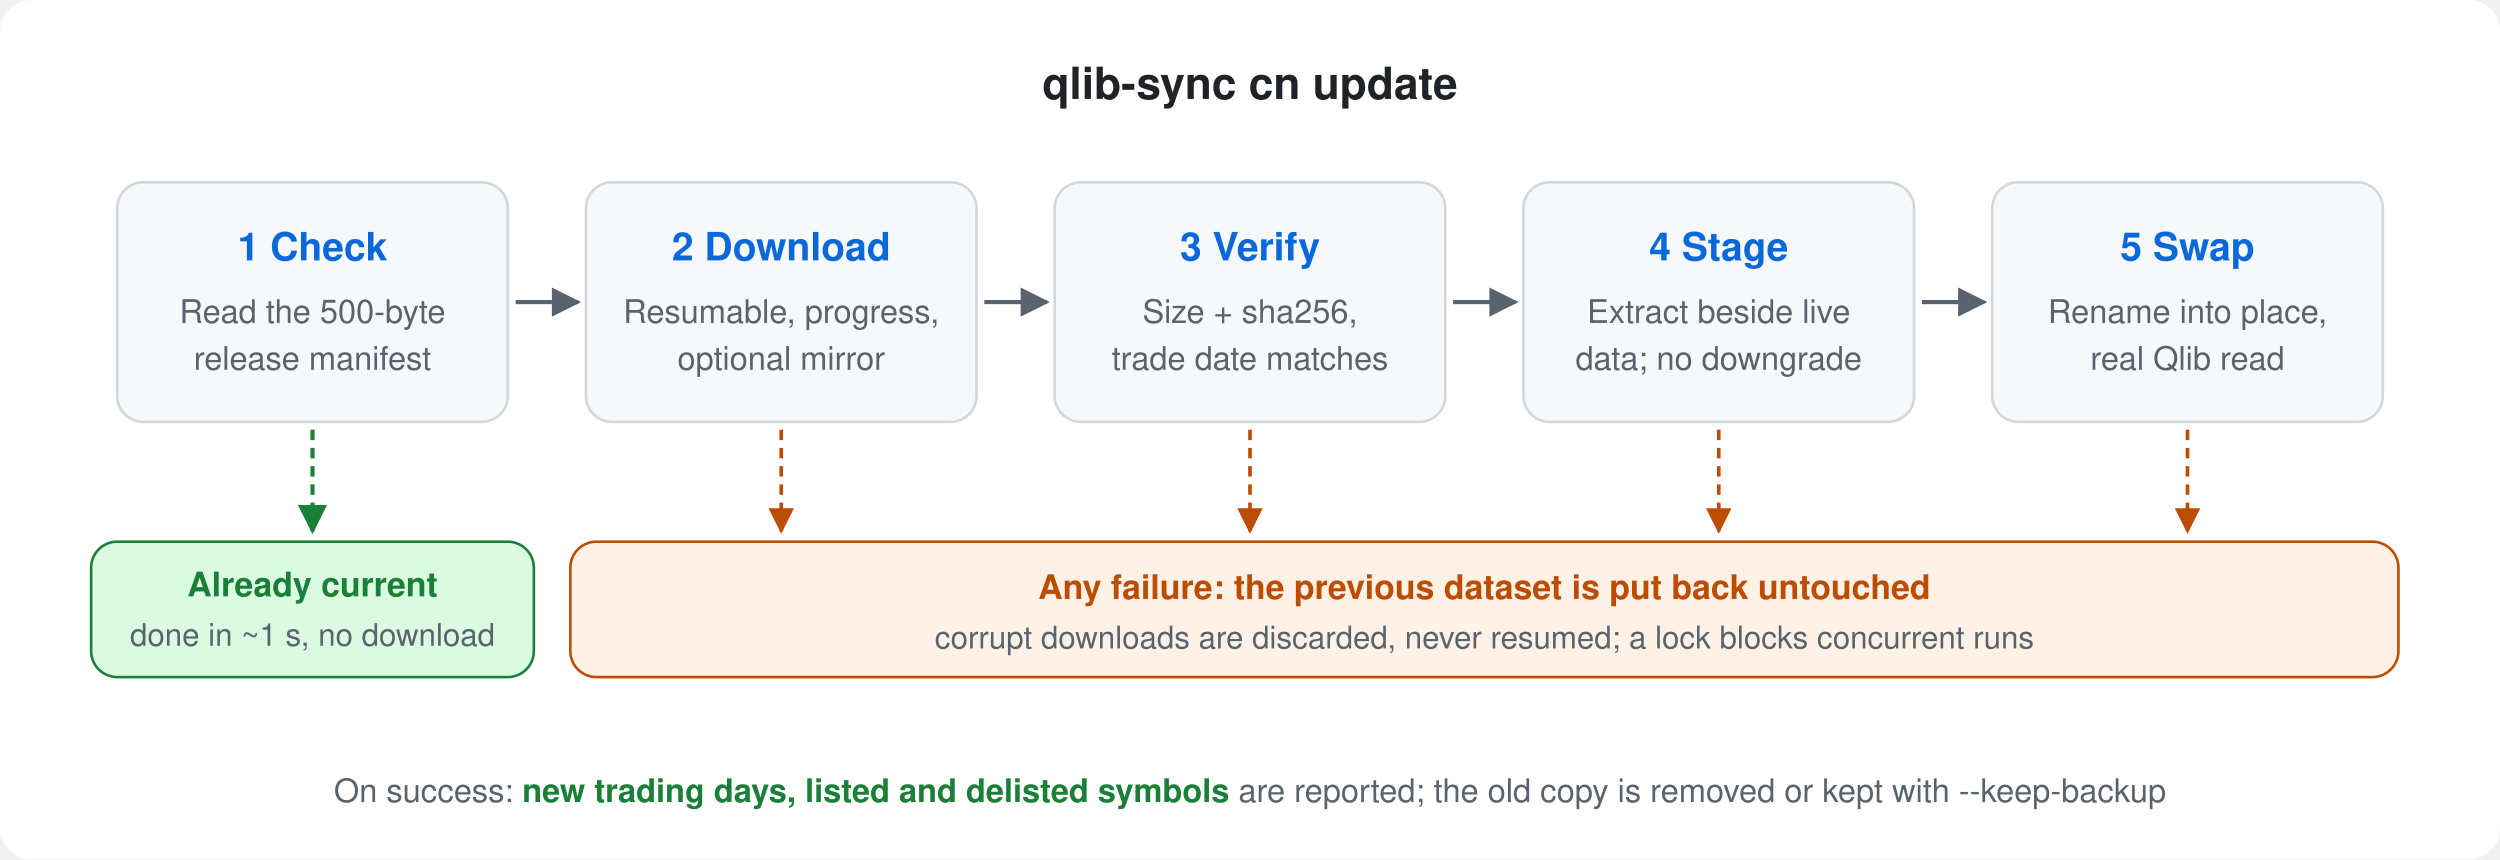
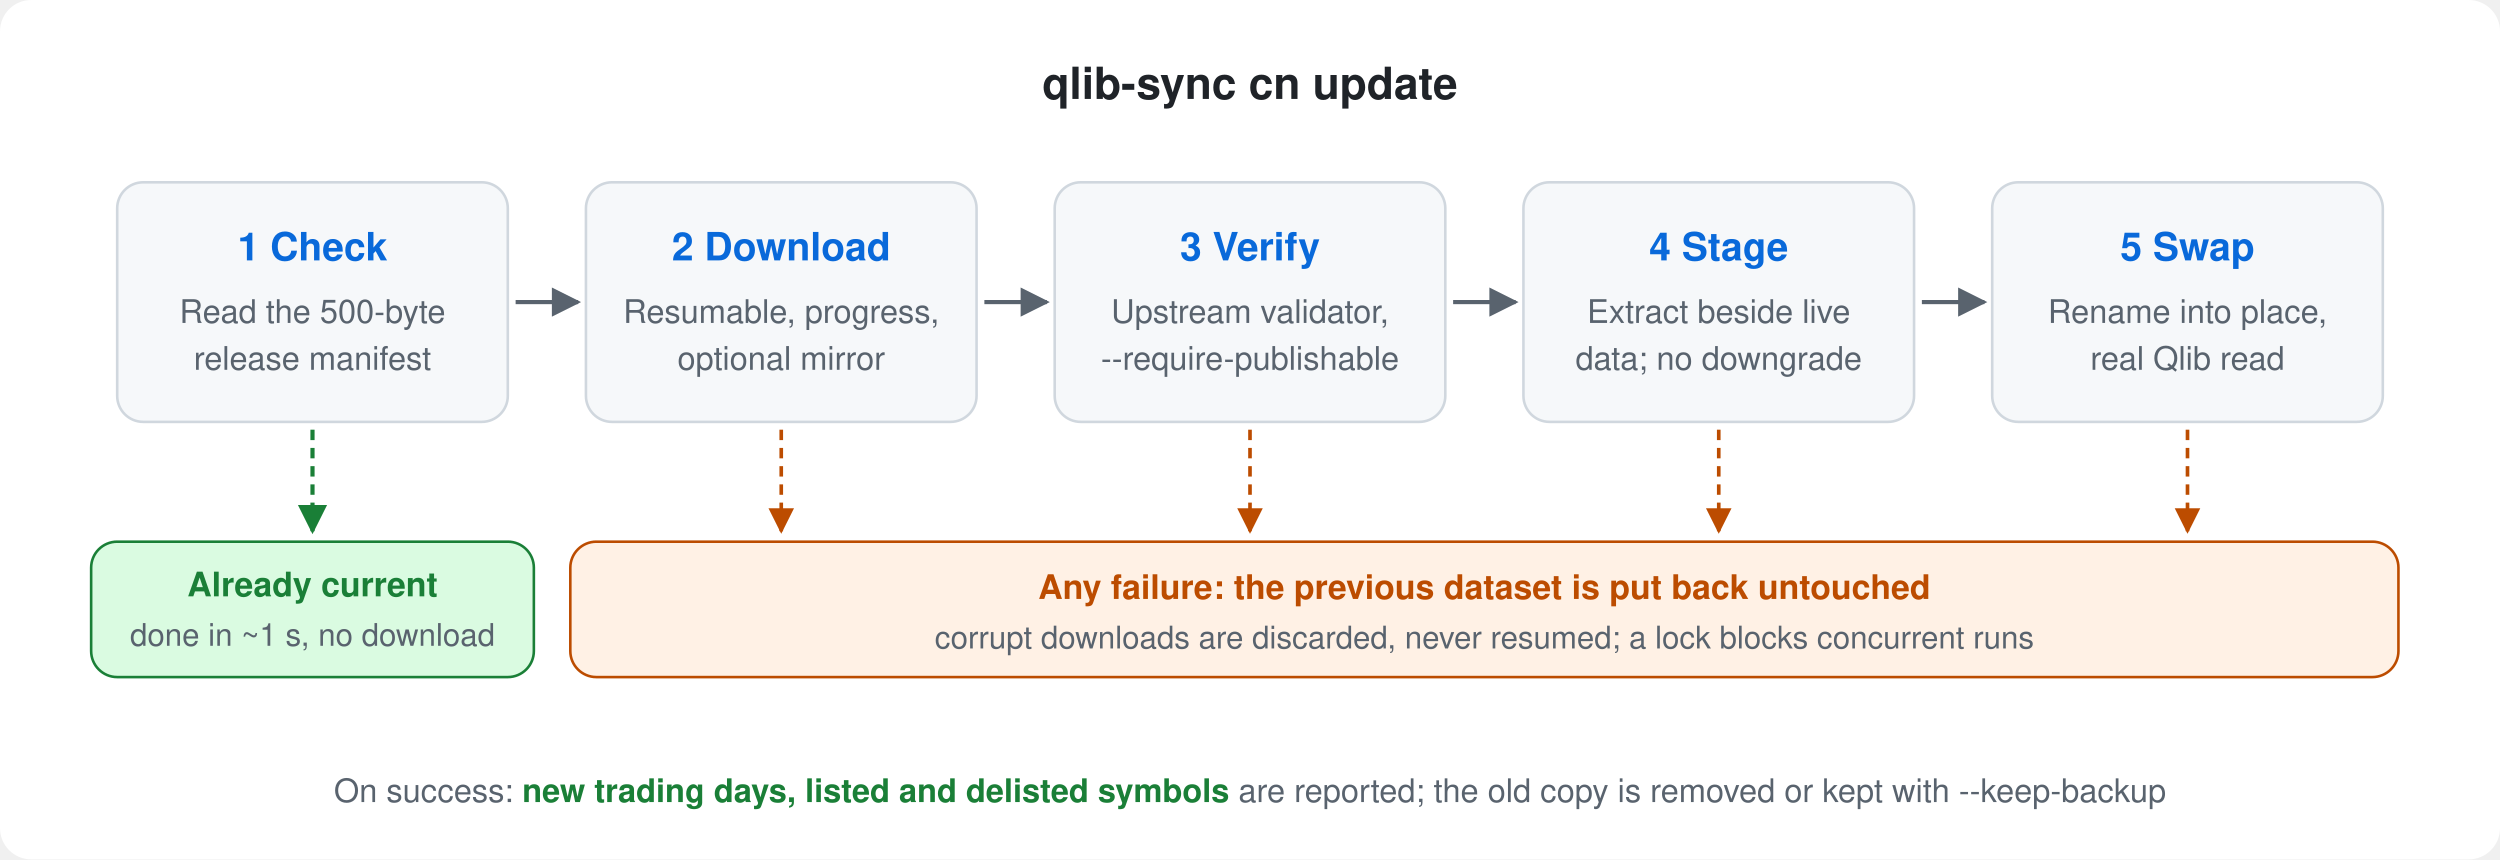
<svg xmlns="http://www.w3.org/2000/svg" viewBox="0 0 960 330" width="960" height="330" font-family="-apple-system, BlinkMacSystemFont, 'Segoe UI', Helvetica, Arial, sans-serif" role="img" aria-label="qlib-sync update flow">
  <defs>
    <marker id="a" viewBox="0 0 10 10" refX="9" refY="5" markerWidth="7" markerHeight="7" orient="auto">
      <path d="M0,0 L10,5 L0,10 z" fill="#59636e" />
    </marker>
    <marker id="w" viewBox="0 0 10 10" refX="9" refY="5" markerWidth="7" markerHeight="7" orient="auto">
      <path d="M0,0 L10,5 L0,10 z" fill="#bc4c00" />
    </marker>
    <marker id="g" viewBox="0 0 10 10" refX="9" refY="5" markerWidth="7" markerHeight="7" orient="auto">
      <path d="M0,0 L10,5 L0,10 z" fill="#1a7f37" />
    </marker>
  </defs>
  <rect width="960" height="330" rx="12" fill="#ffffff" />
  <text x="480" y="38" text-anchor="middle" font-size="17" font-weight="600" fill="#1f2328">qlib-sync cn update</text>
  <rect x="45" y="70" width="150" height="92" rx="10" fill="#f6f8fa" stroke="#d0d7de" />
  <text x="120.0" y="100" text-anchor="middle" font-size="15" font-weight="600" fill="#0969da">1  Check</text>
  <text x="120.0" y="124" text-anchor="middle" font-size="12.5" fill="#59636e">Read the 500-byte</text>
  <text x="120.0" y="142" text-anchor="middle" font-size="12.5" fill="#59636e">release manifest</text>
  <rect x="225" y="70" width="150" height="92" rx="10" fill="#f6f8fa" stroke="#d0d7de" />
  <text x="300.0" y="100" text-anchor="middle" font-size="15" font-weight="600" fill="#0969da">2  Download</text>
  <text x="300.0" y="124" text-anchor="middle" font-size="12.5" fill="#59636e">Resumable, progress,</text>
  <text x="300.0" y="142" text-anchor="middle" font-size="12.5" fill="#59636e">optional mirror</text>
  <line x1="198" y1="116.0" x2="222" y2="116.0" stroke="#59636e" stroke-width="1.6" marker-end="url(#a)" />
  <rect x="405" y="70" width="150" height="92" rx="10" fill="#f6f8fa" stroke="#d0d7de" />
  <text x="480.0" y="100" text-anchor="middle" font-size="15" font-weight="600" fill="#0969da">3  Verify</text>
-   <text x="480.0" y="124" text-anchor="middle" font-size="12.5" fill="#59636e">Size + sha256,</text>
-   <text x="480.0" y="142" text-anchor="middle" font-size="12.5" fill="#59636e">trade date matches</text>
+   <text x="480.0" y="124" text-anchor="middle" font-size="12.5" fill="#59636e">Upstream validator,</text>
+   <text x="480.0" y="142" text-anchor="middle" font-size="12.5" fill="#59636e">--require-publishable</text>
  <line x1="378" y1="116.0" x2="402" y2="116.0" stroke="#59636e" stroke-width="1.6" marker-end="url(#a)" />
  <rect x="585" y="70" width="150" height="92" rx="10" fill="#f6f8fa" stroke="#d0d7de" />
  <text x="660.0" y="100" text-anchor="middle" font-size="15" font-weight="600" fill="#0969da">4  Stage</text>
  <text x="660.0" y="124" text-anchor="middle" font-size="12.5" fill="#59636e">Extract beside live</text>
  <text x="660.0" y="142" text-anchor="middle" font-size="12.5" fill="#59636e">data; no downgrade</text>
  <line x1="558" y1="116.0" x2="582" y2="116.0" stroke="#59636e" stroke-width="1.6" marker-end="url(#a)" />
  <rect x="765" y="70" width="150" height="92" rx="10" fill="#f6f8fa" stroke="#d0d7de" />
  <text x="840.0" y="100" text-anchor="middle" font-size="15" font-weight="600" fill="#0969da">5  Swap</text>
  <text x="840.0" y="124" text-anchor="middle" font-size="12.5" fill="#59636e">Rename into place,</text>
  <text x="840.0" y="142" text-anchor="middle" font-size="12.5" fill="#59636e">real Qlib read</text>
  <line x1="738" y1="116.0" x2="762" y2="116.0" stroke="#59636e" stroke-width="1.6" marker-end="url(#a)" />
  <line x1="120.0" y1="165" x2="120.0" y2="204" stroke="#1a7f37" stroke-width="1.6" stroke-dasharray="4 3" marker-end="url(#g)" />
  <rect x="35" y="208" width="170" height="52" rx="10" fill="#dafbe1" stroke="#1a7f37" />
  <text x="120.0" y="229" text-anchor="middle" font-size="13" font-weight="600" fill="#1a7f37">Already current</text>
  <text x="120.0" y="248" text-anchor="middle" font-size="12" fill="#59636e">done in ~1 s, no download</text>
  <line x1="300.0" y1="165" x2="300.0" y2="204" stroke="#bc4c00" stroke-width="1.4" stroke-dasharray="4 3" marker-end="url(#w)" />
  <line x1="480.0" y1="165" x2="480.0" y2="204" stroke="#bc4c00" stroke-width="1.4" stroke-dasharray="4 3" marker-end="url(#w)" />
  <line x1="660.0" y1="165" x2="660.0" y2="204" stroke="#bc4c00" stroke-width="1.4" stroke-dasharray="4 3" marker-end="url(#w)" />
  <line x1="840.0" y1="165" x2="840.0" y2="204" stroke="#bc4c00" stroke-width="1.4" stroke-dasharray="4 3" marker-end="url(#w)" />
  <rect x="219" y="208" width="702" height="52" rx="10" fill="#fff1e5" stroke="#bc4c00" />
  <text x="570.0" y="230" text-anchor="middle" font-size="13" font-weight="600" fill="#bc4c00">Any failure: the previous dataset is put back untouched</text>
  <text x="570.0" y="249" text-anchor="middle" font-size="12" fill="#59636e">corrupt downloads are discarded, never resumed; a lock blocks concurrent runs</text>
  <text x="480" y="308" text-anchor="middle" font-size="12.5" fill="#59636e">On success: <tspan fill="#1a7f37" font-weight="600">new trading days, listed and delisted symbols</tspan> are reported; the old copy is removed or kept with --keep-backup</text>
</svg>
